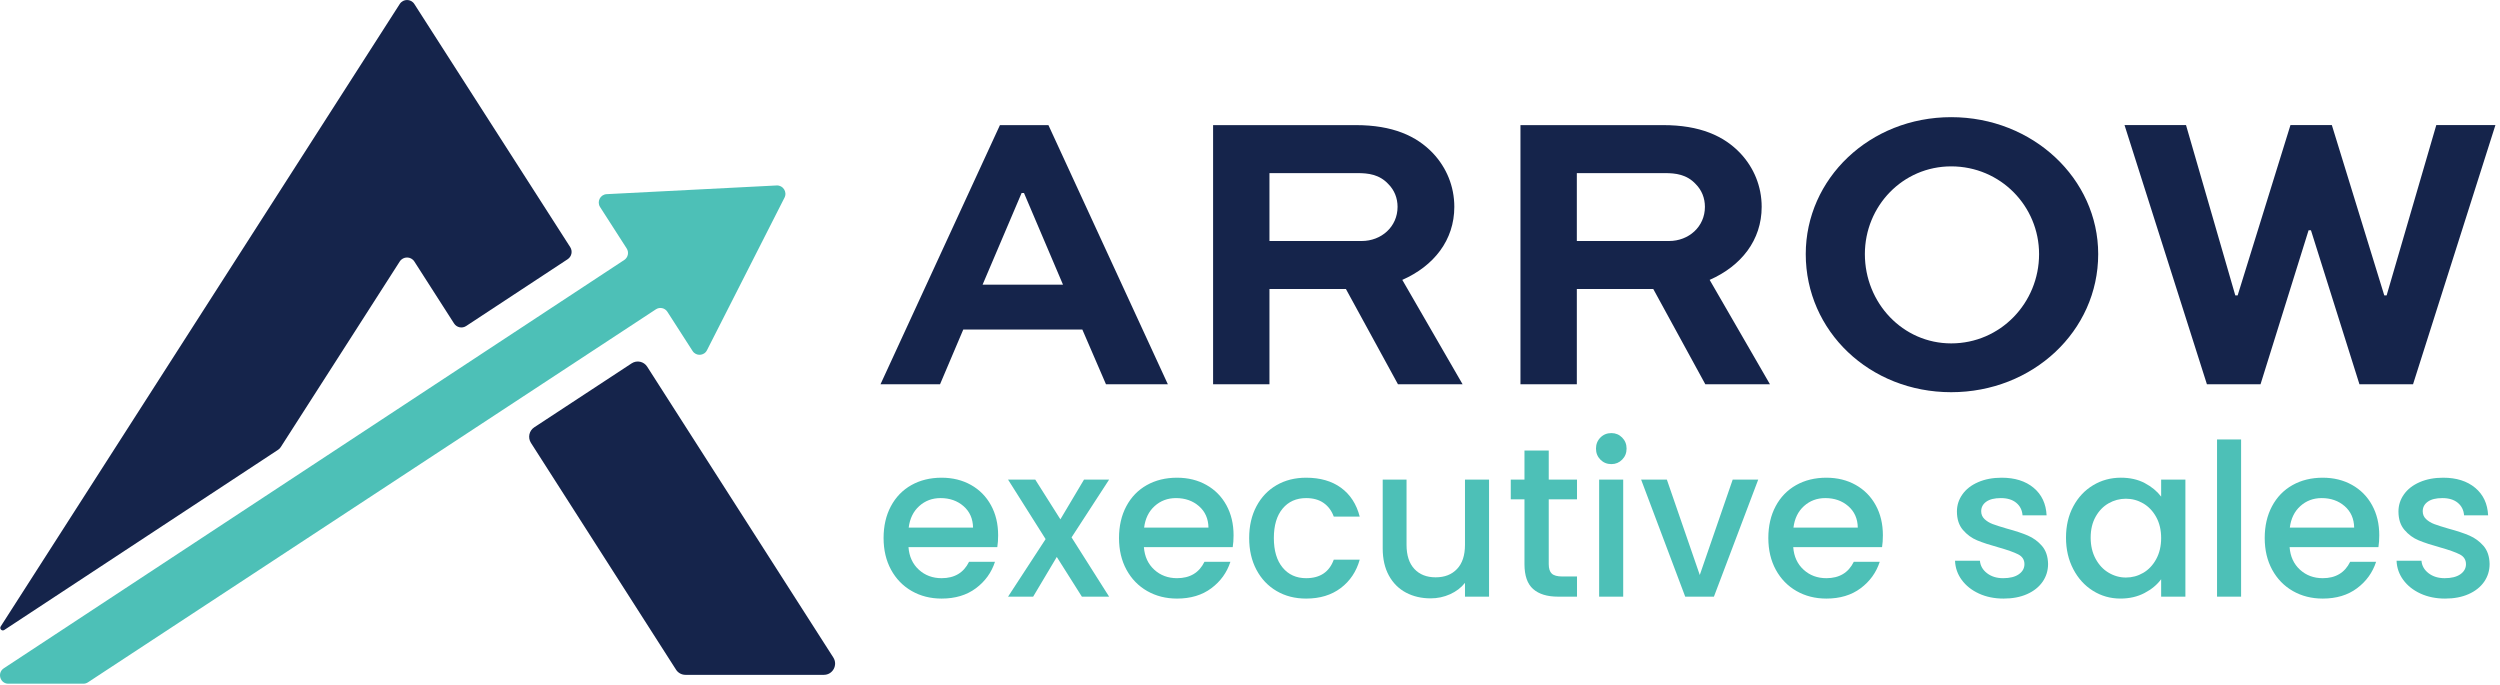
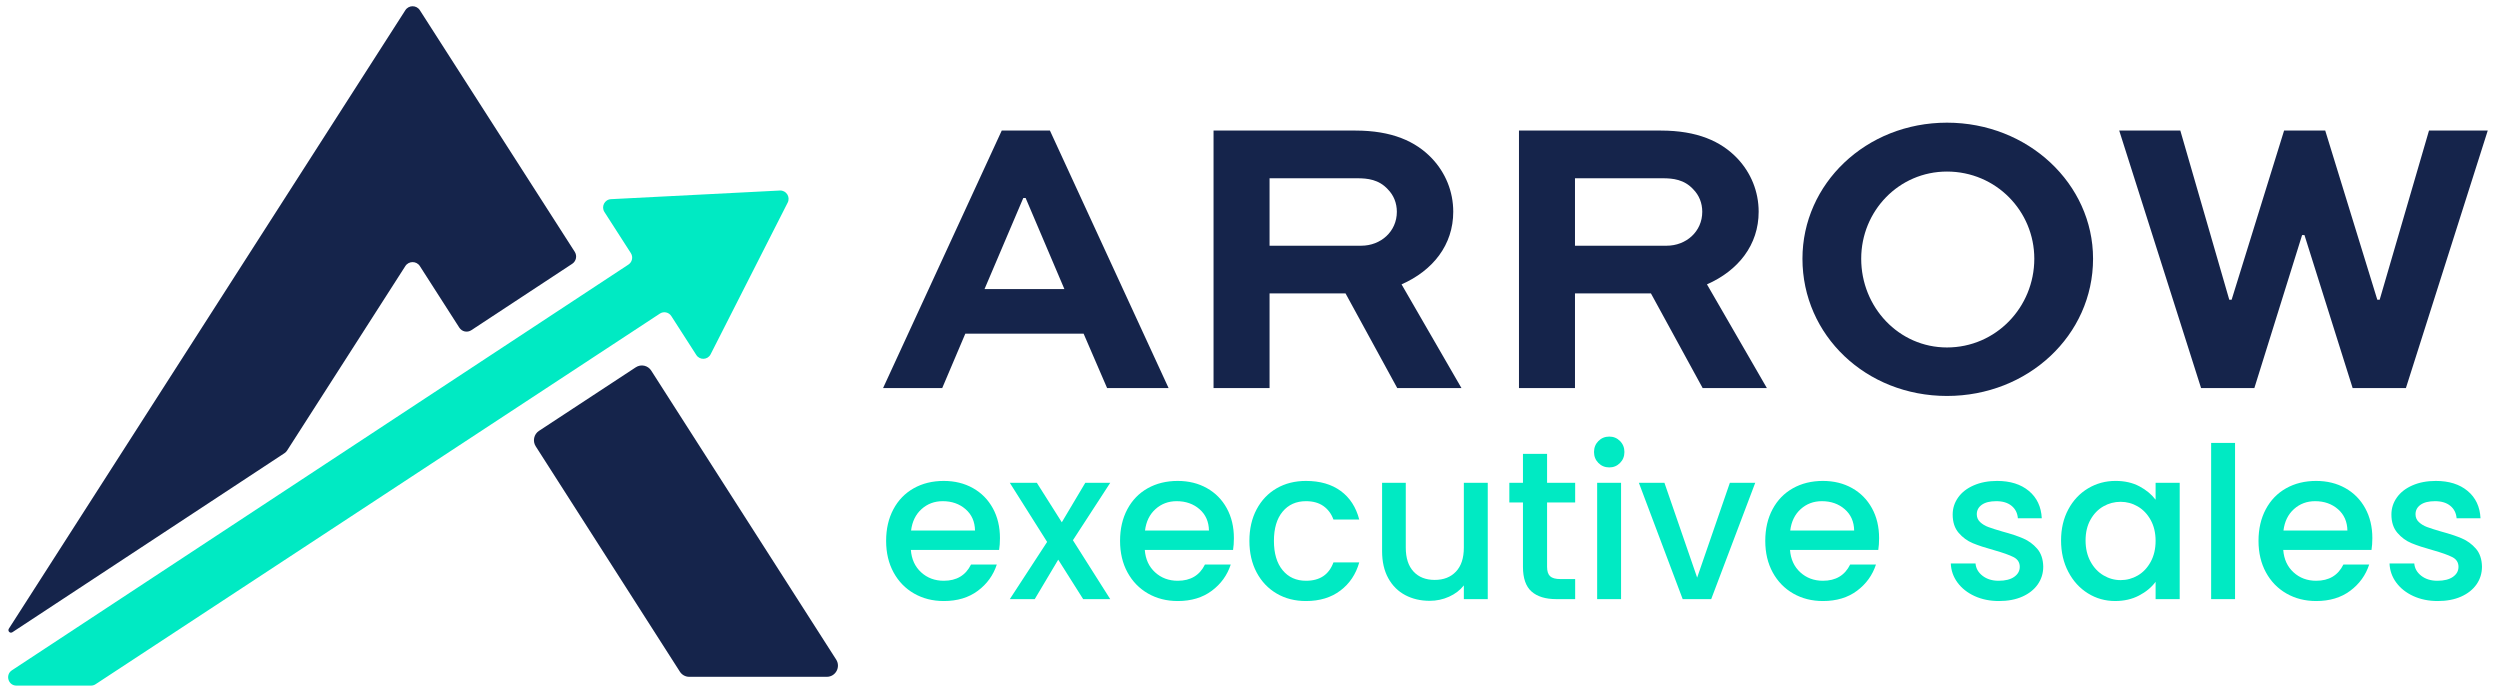
- <svg xmlns="http://www.w3.org/2000/svg" width="157px" height="43px" viewBox="0 0 157 43" version="1.1">
+ <svg xmlns="http://www.w3.org/2000/svg" width="158px" height="44px" viewBox="0 0 158 44" version="1.1">
  <g id="Page-1" stroke="none" stroke-width="1" fill="none" fill-rule="evenodd">
-     <g id="Artboard" transform="translate(-1345, -450)">
-       <g id="logo" transform="translate(1345, 450)">
+     <g id="Artboard" transform="translate(-1218, -186)">
+       <g id="Group-5" transform="translate(1218.514, 186.3945)">
        <path d="M17.47,28.243 C17.534,28.201 17.588,28.145 17.629,28.081 L22.196,20.958 L25.103,16.422 C25.319,16.087 25.806,16.087 26.021,16.422 L28.515,20.313 C28.679,20.57 29.019,20.642 29.273,20.475 L35.649,16.279 C35.901,16.113 35.973,15.775 35.81,15.52 L26.021,0.252 C25.806,-0.084 25.319,-0.084 25.103,0.252 L11.829,20.958 L0.045,39.339 C-0.049,39.486 0.122,39.659 0.268,39.563 L17.47,28.243 Z" id="Fill-2" fill="#15244B" />
        <path d="M39.669,22.818 L33.55,26.836 C33.226,27.049 33.134,27.485 33.343,27.812 L42.455,42.056 C42.584,42.258 42.807,42.38 43.045,42.38 L51.741,42.38 C52.297,42.38 52.633,41.761 52.332,41.29 L40.643,23.027 C40.433,22.698 39.995,22.604 39.669,22.818" id="Fill-4" fill="#15244B" />
-         <path d="M43.437,11.92 L38.098,12.193 C37.697,12.213 37.468,12.664 37.686,13.003 L39.355,15.601 C39.512,15.844 39.443,16.169 39.202,16.327 L0.238,41.969 C-0.197,42.256 0.004,42.936 0.523,42.936 L5.238,42.936 C5.339,42.936 5.438,42.906 5.523,42.85 L41.189,19.426 C41.43,19.266 41.755,19.336 41.912,19.58 L43.494,22.042 C43.713,22.382 44.215,22.356 44.397,21.996 L46.832,17.204 L49.267,12.412 C49.45,12.052 49.176,11.627 48.775,11.647 L43.437,11.92 Z" id="Fill-6" fill="#4DC0B7" />
-         <path d="M61.107,33.134 C61.098,32.574 60.899,32.125 60.511,31.787 C60.122,31.449 59.641,31.28 59.067,31.28 C58.545,31.28 58.099,31.447 57.729,31.78 C57.357,32.114 57.137,32.566 57.066,33.134 L61.107,33.134 Z M62.63,34.362 L57.053,34.362 C57.097,34.949 57.313,35.42 57.702,35.776 C58.09,36.132 58.568,36.31 59.133,36.31 C59.945,36.31 60.519,35.967 60.855,35.283 L62.484,35.283 C62.264,35.958 61.864,36.512 61.286,36.943 C60.707,37.375 59.99,37.591 59.133,37.591 C58.435,37.591 57.811,37.432 57.258,37.117 C56.706,36.801 56.273,36.356 55.96,35.783 C55.647,35.209 55.489,34.545 55.489,33.788 C55.489,33.032 55.642,32.367 55.947,31.794 C56.252,31.22 56.68,30.778 57.231,30.466 C57.784,30.155 58.417,30 59.133,30 C59.822,30 60.436,30.151 60.975,30.453 C61.513,30.755 61.933,31.18 62.233,31.727 C62.533,32.274 62.683,32.904 62.683,33.615 C62.683,33.891 62.666,34.14 62.63,34.362 L62.63,34.362 Z" id="Fill-8" fill="#4DC0B7" />
-         <polygon id="Fill-10" fill="#4DC0B7" points="67.294 33.748 69.652 37.47 67.942 37.47 66.366 34.976 64.882 37.47 63.306 37.47 65.664 33.855 63.306 30.12 65.015 30.12 66.592 32.614 68.075 30.12 69.652 30.12" />
-         <path d="M75.892,33.134 C75.882,32.574 75.684,32.125 75.296,31.787 C74.907,31.449 74.425,31.28 73.851,31.28 C73.33,31.28 72.884,31.447 72.514,31.78 C72.142,32.114 71.921,32.566 71.851,33.134 L75.892,33.134 Z M77.415,34.362 L71.837,34.362 C71.882,34.949 72.098,35.42 72.487,35.776 C72.875,36.132 73.353,36.31 73.918,36.31 C74.73,36.31 75.304,35.967 75.639,35.283 L77.269,35.283 C77.048,35.958 76.649,36.512 76.07,36.943 C75.492,37.375 74.774,37.591 73.918,37.591 C73.22,37.591 72.595,37.432 72.043,37.117 C71.491,36.801 71.058,36.356 70.745,35.783 C70.431,35.209 70.274,34.545 70.274,33.788 C70.274,33.032 70.427,32.367 70.732,31.794 C71.037,31.22 71.464,30.778 72.016,30.466 C72.569,30.155 73.202,30 73.918,30 C74.606,30 75.221,30.151 75.759,30.453 C76.298,30.755 76.718,31.18 77.018,31.727 C77.318,32.274 77.468,32.904 77.468,33.615 C77.468,33.891 77.45,34.14 77.415,34.362 L77.415,34.362 Z" id="Fill-12" fill="#4DC0B7" />
-         <path d="M78.905,31.794 C79.21,31.22 79.632,30.778 80.171,30.466 C80.709,30.155 81.327,30 82.025,30 C82.908,30 83.64,30.211 84.218,30.633 C84.796,31.056 85.187,31.659 85.39,32.441 L83.76,32.441 C83.628,32.076 83.416,31.792 83.125,31.587 C82.834,31.382 82.467,31.28 82.025,31.28 C81.407,31.28 80.914,31.5 80.548,31.94 C80.181,32.381 79.998,32.997 79.998,33.788 C79.998,34.58 80.181,35.198 80.548,35.643 C80.914,36.087 81.407,36.31 82.025,36.31 C82.9,36.31 83.478,35.923 83.76,35.149 L85.39,35.149 C85.178,35.897 84.781,36.49 84.198,36.93 C83.615,37.371 82.891,37.591 82.025,37.591 C81.327,37.591 80.709,37.433 80.171,37.117 C79.632,36.801 79.21,36.357 78.905,35.783 C78.6,35.209 78.448,34.545 78.448,33.788 C78.448,33.032 78.6,32.368 78.905,31.794" id="Fill-14" fill="#4DC0B7" />
-         <path d="M93.512,30.12 L93.512,37.471 L92.001,37.471 L92.001,36.603 C91.763,36.906 91.452,37.143 91.067,37.317 C90.683,37.491 90.274,37.577 89.842,37.577 C89.267,37.577 88.753,37.457 88.298,37.217 C87.844,36.977 87.485,36.621 87.225,36.149 C86.965,35.679 86.834,35.109 86.834,34.442 L86.834,30.12 L88.331,30.12 L88.331,34.215 C88.331,34.874 88.495,35.378 88.822,35.729 C89.149,36.081 89.594,36.256 90.16,36.256 C90.725,36.256 91.173,36.081 91.504,35.729 C91.836,35.378 92.001,34.874 92.001,34.215 L92.001,30.12 L93.512,30.12 Z" id="Fill-16" fill="#4DC0B7" />
-         <path d="M97.261,31.36 L97.261,35.429 C97.261,35.705 97.324,35.903 97.452,36.023 C97.581,36.143 97.799,36.203 98.109,36.203 L99.036,36.203 L99.036,37.47 L97.844,37.47 C97.164,37.47 96.642,37.31 96.28,36.99 C95.918,36.669 95.737,36.15 95.737,35.429 L95.737,31.36 L94.876,31.36 L94.876,30.119 L95.737,30.119 L95.737,28.292 L97.261,28.292 L97.261,30.119 L99.036,30.119 L99.036,31.36 L97.261,31.36 Z" id="Fill-18" fill="#4DC0B7" />
-         <path d="M100.426,37.47 L101.937,37.47 L101.937,30.119 L100.426,30.119 L100.426,37.47 Z M100.506,28.866 C100.321,28.679 100.228,28.448 100.228,28.172 C100.228,27.896 100.321,27.665 100.506,27.478 C100.691,27.292 100.921,27.198 101.195,27.198 C101.46,27.198 101.686,27.292 101.87,27.478 C102.056,27.665 102.149,27.896 102.149,28.172 C102.149,28.448 102.056,28.679 101.87,28.866 C101.686,29.052 101.46,29.146 101.195,29.146 C100.921,29.146 100.691,29.052 100.506,28.866 L100.506,28.866 Z" id="Fill-20" fill="#4DC0B7" />
-         <polygon id="Fill-22" fill="#4DC0B7" points="106.746 36.11 108.813 30.12 110.416 30.12 107.634 37.471 105.832 37.471 103.063 30.12 104.679 30.12" />
-         <path d="M116.669,33.134 C116.66,32.574 116.461,32.125 116.073,31.787 C115.684,31.449 115.203,31.28 114.629,31.28 C114.107,31.28 113.662,31.447 113.291,31.78 C112.92,32.114 112.699,32.566 112.629,33.134 L116.669,33.134 Z M118.193,34.362 L112.615,34.362 C112.659,34.949 112.875,35.42 113.264,35.776 C113.652,36.132 114.13,36.31 114.695,36.31 C115.508,36.31 116.081,35.967 116.417,35.283 L118.047,35.283 C117.826,35.958 117.426,36.512 116.848,36.943 C116.269,37.375 115.552,37.591 114.695,37.591 C113.997,37.591 113.373,37.432 112.82,37.117 C112.269,36.801 111.835,36.356 111.522,35.783 C111.209,35.209 111.051,34.545 111.051,33.788 C111.051,33.032 111.204,32.367 111.509,31.794 C111.814,31.22 112.242,30.778 112.794,30.466 C113.346,30.155 113.979,30 114.695,30 C115.384,30 115.998,30.151 116.537,30.453 C117.075,30.755 117.495,31.18 117.795,31.727 C118.096,32.274 118.245,32.904 118.245,33.615 C118.245,33.891 118.228,34.14 118.193,34.362 L118.193,34.362 Z" id="Fill-23" fill="#4DC0B7" />
-         <path d="M124.28,37.277 C123.825,37.068 123.465,36.783 123.2,36.423 C122.935,36.063 122.793,35.66 122.776,35.215 L124.339,35.215 C124.366,35.527 124.513,35.787 124.783,35.996 C125.053,36.205 125.391,36.31 125.796,36.31 C126.22,36.31 126.55,36.227 126.783,36.063 C127.017,35.898 127.135,35.687 127.135,35.429 C127.135,35.154 127.004,34.949 126.744,34.815 C126.483,34.682 126.071,34.535 125.505,34.375 C124.957,34.224 124.512,34.078 124.167,33.935 C123.823,33.793 123.525,33.574 123.273,33.281 C123.021,32.988 122.895,32.601 122.895,32.121 C122.895,31.729 123.01,31.372 123.24,31.047 C123.469,30.722 123.798,30.466 124.227,30.28 C124.655,30.093 125.148,30 125.704,30 C126.534,30 127.203,30.21 127.711,30.633 C128.218,31.056 128.49,31.632 128.526,32.361 L127.016,32.361 C126.989,32.032 126.857,31.769 126.618,31.574 C126.38,31.378 126.057,31.28 125.651,31.28 C125.253,31.28 124.949,31.356 124.737,31.507 C124.525,31.658 124.419,31.859 124.419,32.107 C124.419,32.303 124.489,32.468 124.63,32.601 C124.772,32.734 124.944,32.839 125.148,32.914 C125.35,32.99 125.651,33.086 126.048,33.201 C126.578,33.344 127.013,33.488 127.353,33.635 C127.694,33.782 127.987,33.998 128.234,34.281 C128.481,34.567 128.61,34.945 128.619,35.416 C128.619,35.834 128.503,36.207 128.274,36.537 C128.044,36.865 127.719,37.124 127.301,37.31 C126.881,37.497 126.388,37.591 125.823,37.591 C125.249,37.591 124.734,37.485 124.28,37.277" id="Fill-24" fill="#4DC0B7" />
-         <path d="M135.408,32.468 C135.201,32.094 134.929,31.81 134.594,31.614 C134.257,31.418 133.896,31.32 133.507,31.32 C133.118,31.32 132.756,31.416 132.421,31.607 C132.085,31.798 131.813,32.079 131.606,32.448 C131.398,32.817 131.294,33.255 131.294,33.762 C131.294,34.269 131.398,34.714 131.606,35.096 C131.813,35.478 132.087,35.77 132.427,35.969 C132.767,36.17 133.127,36.269 133.507,36.269 C133.896,36.269 134.257,36.172 134.594,35.976 C134.929,35.781 135.201,35.494 135.408,35.116 C135.615,34.738 135.72,34.295 135.72,33.788 C135.72,33.282 135.615,32.841 135.408,32.468 M130.202,31.801 C130.506,31.232 130.921,30.789 131.447,30.473 C131.972,30.158 132.553,29.999 133.189,29.999 C133.763,29.999 134.264,30.112 134.693,30.339 C135.122,30.566 135.463,30.849 135.72,31.187 L135.72,30.119 L137.243,30.119 L137.243,37.47 L135.72,37.47 L135.72,36.376 C135.463,36.723 135.115,37.013 134.673,37.243 C134.231,37.475 133.728,37.59 133.162,37.59 C132.535,37.59 131.961,37.428 131.44,37.103 C130.919,36.779 130.506,36.325 130.202,35.742 C129.897,35.161 129.745,34.5 129.745,33.762 C129.745,33.024 129.897,32.37 130.202,31.801" id="Fill-25" fill="#4DC0B7" />
-         <polygon id="Fill-26" fill="#4DC0B7" points="139.23 37.47 140.741 37.47 140.741 27.598 139.23 27.598" />
-         <path d="M147.842,33.134 C147.832,32.574 147.634,32.125 147.246,31.787 C146.857,31.449 146.375,31.28 145.801,31.28 C145.28,31.28 144.834,31.447 144.464,31.78 C144.092,32.114 143.871,32.566 143.801,33.134 L147.842,33.134 Z M149.365,34.362 L143.787,34.362 C143.832,34.949 144.048,35.42 144.437,35.776 C144.825,36.132 145.303,36.31 145.868,36.31 C146.68,36.31 147.254,35.967 147.589,35.283 L149.219,35.283 C148.998,35.958 148.599,36.512 148.02,36.943 C147.442,37.375 146.724,37.591 145.868,37.591 C145.17,37.591 144.545,37.432 143.993,37.117 C143.441,36.801 143.008,36.356 142.695,35.783 C142.381,35.209 142.224,34.545 142.224,33.788 C142.224,33.032 142.377,32.367 142.682,31.794 C142.987,31.22 143.414,30.778 143.966,30.466 C144.519,30.155 145.152,30 145.868,30 C146.556,30 147.171,30.151 147.709,30.453 C148.248,30.755 148.668,31.18 148.968,31.727 C149.268,32.274 149.418,32.904 149.418,33.615 C149.418,33.891 149.4,34.14 149.365,34.362 L149.365,34.362 Z" id="Fill-27" fill="#4DC0B7" />
-         <path d="M152.008,37.277 C151.553,37.068 151.193,36.783 150.928,36.423 C150.663,36.063 150.522,35.66 150.504,35.215 L152.068,35.215 C152.094,35.527 152.242,35.787 152.511,35.996 C152.781,36.205 153.119,36.31 153.525,36.31 C153.949,36.31 154.278,36.227 154.512,36.063 C154.746,35.898 154.863,35.687 154.863,35.429 C154.863,35.154 154.733,34.949 154.472,34.815 C154.212,34.682 153.799,34.535 153.233,34.375 C152.686,34.224 152.24,34.078 151.896,33.935 C151.551,33.793 151.253,33.574 151.002,33.281 C150.749,32.988 150.623,32.601 150.623,32.121 C150.623,31.729 150.738,31.372 150.968,31.047 C151.197,30.722 151.527,30.466 151.955,30.28 C152.383,30.093 152.876,30 153.432,30 C154.262,30 154.931,30.21 155.439,30.633 C155.947,31.056 156.219,31.632 156.254,32.361 L154.744,32.361 C154.717,32.032 154.585,31.769 154.347,31.574 C154.108,31.378 153.785,31.28 153.379,31.28 C152.981,31.28 152.677,31.356 152.465,31.507 C152.253,31.658 152.147,31.859 152.147,32.107 C152.147,32.303 152.217,32.468 152.359,32.601 C152.501,32.734 152.673,32.839 152.876,32.914 C153.078,32.99 153.379,33.086 153.777,33.201 C154.306,33.344 154.742,33.488 155.082,33.635 C155.422,33.782 155.715,33.998 155.963,34.281 C156.21,34.567 156.338,34.945 156.347,35.416 C156.347,35.834 156.232,36.207 156.003,36.537 C155.773,36.865 155.448,37.124 155.029,37.31 C154.609,37.497 154.117,37.591 153.551,37.591 C152.978,37.591 152.463,37.485 152.008,37.277" id="Fill-28" fill="#4DC0B7" />
+         <path d="M43.437,11.92 L38.098,12.193 C37.697,12.213 37.468,12.664 37.686,13.003 L39.355,15.601 C39.512,15.844 39.443,16.169 39.202,16.327 L0.238,41.969 C-0.197,42.256 0.004,42.936 0.523,42.936 L5.238,42.936 C5.339,42.936 5.438,42.906 5.523,42.85 L41.189,19.426 C41.43,19.266 41.755,19.336 41.912,19.58 L43.494,22.042 C43.713,22.382 44.215,22.356 44.397,21.996 L46.832,17.204 L49.267,12.412 C49.45,12.052 49.176,11.627 48.775,11.647 L43.437,11.92 Z" id="Fill-6" fill="#00EAC3" />
+         <path d="M61.107,33.134 C61.098,32.574 60.899,32.125 60.511,31.787 C60.122,31.449 59.641,31.28 59.067,31.28 C58.545,31.28 58.099,31.447 57.729,31.78 C57.357,32.114 57.137,32.566 57.066,33.134 L61.107,33.134 Z M62.63,34.362 L57.053,34.362 C57.097,34.949 57.313,35.42 57.702,35.776 C58.09,36.132 58.568,36.31 59.133,36.31 C59.945,36.31 60.519,35.967 60.855,35.283 L62.484,35.283 C62.264,35.958 61.864,36.512 61.286,36.943 C60.707,37.375 59.99,37.591 59.133,37.591 C58.435,37.591 57.811,37.432 57.258,37.117 C56.706,36.801 56.273,36.356 55.96,35.783 C55.647,35.209 55.489,34.545 55.489,33.788 C55.489,33.032 55.642,32.367 55.947,31.794 C56.252,31.22 56.68,30.778 57.231,30.466 C57.784,30.155 58.417,30 59.133,30 C59.822,30 60.436,30.151 60.975,30.453 C61.513,30.755 61.933,31.18 62.233,31.727 C62.533,32.274 62.683,32.904 62.683,33.615 C62.683,33.891 62.666,34.14 62.63,34.362 L62.63,34.362 Z" id="Fill-8" fill="#00EAC3" />
+         <polygon id="Fill-10" fill="#00EAC3" points="67.294 33.748 69.652 37.47 67.942 37.47 66.366 34.976 64.882 37.47 63.306 37.47 65.664 33.855 63.306 30.12 65.015 30.12 66.592 32.614 68.075 30.12 69.652 30.12" />
+         <path d="M75.892,33.134 C75.882,32.574 75.684,32.125 75.296,31.787 C74.907,31.449 74.425,31.28 73.851,31.28 C73.33,31.28 72.884,31.447 72.514,31.78 C72.142,32.114 71.921,32.566 71.851,33.134 L75.892,33.134 Z M77.415,34.362 L71.837,34.362 C71.882,34.949 72.098,35.42 72.487,35.776 C72.875,36.132 73.353,36.31 73.918,36.31 C74.73,36.31 75.304,35.967 75.639,35.283 L77.269,35.283 C77.048,35.958 76.649,36.512 76.07,36.943 C75.492,37.375 74.774,37.591 73.918,37.591 C73.22,37.591 72.595,37.432 72.043,37.117 C71.491,36.801 71.058,36.356 70.745,35.783 C70.431,35.209 70.274,34.545 70.274,33.788 C70.274,33.032 70.427,32.367 70.732,31.794 C71.037,31.22 71.464,30.778 72.016,30.466 C72.569,30.155 73.202,30 73.918,30 C74.606,30 75.221,30.151 75.759,30.453 C76.298,30.755 76.718,31.18 77.018,31.727 C77.318,32.274 77.468,32.904 77.468,33.615 C77.468,33.891 77.45,34.14 77.415,34.362 L77.415,34.362 Z" id="Fill-12" fill="#00EAC3" />
+         <path d="M78.905,31.794 C79.21,31.22 79.632,30.778 80.171,30.466 C80.709,30.155 81.327,30 82.025,30 C82.908,30 83.64,30.211 84.218,30.633 C84.796,31.056 85.187,31.659 85.39,32.441 L83.76,32.441 C83.628,32.076 83.416,31.792 83.125,31.587 C82.834,31.382 82.467,31.28 82.025,31.28 C81.407,31.28 80.914,31.5 80.548,31.94 C80.181,32.381 79.998,32.997 79.998,33.788 C79.998,34.58 80.181,35.198 80.548,35.643 C80.914,36.087 81.407,36.31 82.025,36.31 C82.9,36.31 83.478,35.923 83.76,35.149 L85.39,35.149 C85.178,35.897 84.781,36.49 84.198,36.93 C83.615,37.371 82.891,37.591 82.025,37.591 C81.327,37.591 80.709,37.433 80.171,37.117 C79.632,36.801 79.21,36.357 78.905,35.783 C78.6,35.209 78.448,34.545 78.448,33.788 C78.448,33.032 78.6,32.368 78.905,31.794" id="Fill-14" fill="#00EAC3" />
+         <path d="M93.512,30.12 L93.512,37.471 L92.001,37.471 L92.001,36.603 C91.763,36.906 91.452,37.143 91.067,37.317 C90.683,37.491 90.274,37.577 89.842,37.577 C89.267,37.577 88.753,37.457 88.298,37.217 C87.844,36.977 87.485,36.621 87.225,36.149 C86.965,35.679 86.834,35.109 86.834,34.442 L86.834,30.12 L88.331,30.12 L88.331,34.215 C88.331,34.874 88.495,35.378 88.822,35.729 C89.149,36.081 89.594,36.256 90.16,36.256 C90.725,36.256 91.173,36.081 91.504,35.729 C91.836,35.378 92.001,34.874 92.001,34.215 L92.001,30.12 L93.512,30.12 Z" id="Fill-16" fill="#00EAC3" />
+         <path d="M97.261,31.36 L97.261,35.429 C97.261,35.705 97.324,35.903 97.452,36.023 C97.581,36.143 97.799,36.203 98.109,36.203 L99.036,36.203 L99.036,37.47 L97.844,37.47 C97.164,37.47 96.642,37.31 96.28,36.99 C95.918,36.669 95.737,36.15 95.737,35.429 L95.737,31.36 L94.876,31.36 L94.876,30.119 L95.737,30.119 L95.737,28.292 L97.261,28.292 L97.261,30.119 L99.036,30.119 L99.036,31.36 L97.261,31.36 Z" id="Fill-18" fill="#00EAC3" />
+         <path d="M100.426,37.47 L101.937,37.47 L101.937,30.119 L100.426,30.119 L100.426,37.47 Z M100.506,28.866 C100.321,28.679 100.228,28.448 100.228,28.172 C100.228,27.896 100.321,27.665 100.506,27.478 C100.691,27.292 100.921,27.198 101.195,27.198 C101.46,27.198 101.686,27.292 101.87,27.478 C102.056,27.665 102.149,27.896 102.149,28.172 C102.149,28.448 102.056,28.679 101.87,28.866 C101.686,29.052 101.46,29.146 101.195,29.146 C100.921,29.146 100.691,29.052 100.506,28.866 L100.506,28.866 Z" id="Fill-20" fill="#00EAC3" />
+         <polygon id="Fill-22" fill="#00EAC3" points="106.746 36.11 108.813 30.12 110.416 30.12 107.634 37.471 105.832 37.471 103.063 30.12 104.679 30.12" />
+         <path d="M116.669,33.134 C116.66,32.574 116.461,32.125 116.073,31.787 C115.684,31.449 115.203,31.28 114.629,31.28 C114.107,31.28 113.662,31.447 113.291,31.78 C112.92,32.114 112.699,32.566 112.629,33.134 L116.669,33.134 Z M118.193,34.362 L112.615,34.362 C112.659,34.949 112.875,35.42 113.264,35.776 C113.652,36.132 114.13,36.31 114.695,36.31 C115.508,36.31 116.081,35.967 116.417,35.283 L118.047,35.283 C117.826,35.958 117.426,36.512 116.848,36.943 C116.269,37.375 115.552,37.591 114.695,37.591 C113.997,37.591 113.373,37.432 112.82,37.117 C112.269,36.801 111.835,36.356 111.522,35.783 C111.209,35.209 111.051,34.545 111.051,33.788 C111.051,33.032 111.204,32.367 111.509,31.794 C111.814,31.22 112.242,30.778 112.794,30.466 C113.346,30.155 113.979,30 114.695,30 C115.384,30 115.998,30.151 116.537,30.453 C117.075,30.755 117.495,31.18 117.795,31.727 C118.096,32.274 118.245,32.904 118.245,33.615 C118.245,33.891 118.228,34.14 118.193,34.362 L118.193,34.362 Z" id="Fill-23" fill="#00EAC3" />
+         <path d="M124.28,37.277 C123.825,37.068 123.465,36.783 123.2,36.423 C122.935,36.063 122.793,35.66 122.776,35.215 L124.339,35.215 C124.366,35.527 124.513,35.787 124.783,35.996 C125.053,36.205 125.391,36.31 125.796,36.31 C126.22,36.31 126.55,36.227 126.783,36.063 C127.017,35.898 127.135,35.687 127.135,35.429 C127.135,35.154 127.004,34.949 126.744,34.815 C126.483,34.682 126.071,34.535 125.505,34.375 C124.957,34.224 124.512,34.078 124.167,33.935 C123.823,33.793 123.525,33.574 123.273,33.281 C123.021,32.988 122.895,32.601 122.895,32.121 C122.895,31.729 123.01,31.372 123.24,31.047 C123.469,30.722 123.798,30.466 124.227,30.28 C124.655,30.093 125.148,30 125.704,30 C126.534,30 127.203,30.21 127.711,30.633 C128.218,31.056 128.49,31.632 128.526,32.361 L127.016,32.361 C126.989,32.032 126.857,31.769 126.618,31.574 C126.38,31.378 126.057,31.28 125.651,31.28 C125.253,31.28 124.949,31.356 124.737,31.507 C124.525,31.658 124.419,31.859 124.419,32.107 C124.419,32.303 124.489,32.468 124.63,32.601 C124.772,32.734 124.944,32.839 125.148,32.914 C125.35,32.99 125.651,33.086 126.048,33.201 C126.578,33.344 127.013,33.488 127.353,33.635 C127.694,33.782 127.987,33.998 128.234,34.281 C128.481,34.567 128.61,34.945 128.619,35.416 C128.619,35.834 128.503,36.207 128.274,36.537 C128.044,36.865 127.719,37.124 127.301,37.31 C126.881,37.497 126.388,37.591 125.823,37.591 C125.249,37.591 124.734,37.485 124.28,37.277" id="Fill-24" fill="#00EAC3" />
+         <path d="M135.408,32.468 C135.201,32.094 134.929,31.81 134.594,31.614 C134.257,31.418 133.896,31.32 133.507,31.32 C133.118,31.32 132.756,31.416 132.421,31.607 C132.085,31.798 131.813,32.079 131.606,32.448 C131.398,32.817 131.294,33.255 131.294,33.762 C131.294,34.269 131.398,34.714 131.606,35.096 C131.813,35.478 132.087,35.77 132.427,35.969 C132.767,36.17 133.127,36.269 133.507,36.269 C133.896,36.269 134.257,36.172 134.594,35.976 C134.929,35.781 135.201,35.494 135.408,35.116 C135.615,34.738 135.72,34.295 135.72,33.788 C135.72,33.282 135.615,32.841 135.408,32.468 M130.202,31.801 C130.506,31.232 130.921,30.789 131.447,30.473 C131.972,30.158 132.553,29.999 133.189,29.999 C133.763,29.999 134.264,30.112 134.693,30.339 C135.122,30.566 135.463,30.849 135.72,31.187 L135.72,30.119 L137.243,30.119 L137.243,37.47 L135.72,37.47 L135.72,36.376 C135.463,36.723 135.115,37.013 134.673,37.243 C134.231,37.475 133.728,37.59 133.162,37.59 C132.535,37.59 131.961,37.428 131.44,37.103 C130.919,36.779 130.506,36.325 130.202,35.742 C129.897,35.161 129.745,34.5 129.745,33.762 C129.745,33.024 129.897,32.37 130.202,31.801" id="Fill-25" fill="#00EAC3" />
+         <polygon id="Fill-26" fill="#00EAC3" points="139.23 37.47 140.741 37.47 140.741 27.598 139.23 27.598" />
+         <path d="M147.842,33.134 C147.832,32.574 147.634,32.125 147.246,31.787 C146.857,31.449 146.375,31.28 145.801,31.28 C145.28,31.28 144.834,31.447 144.464,31.78 C144.092,32.114 143.871,32.566 143.801,33.134 L147.842,33.134 Z M149.365,34.362 L143.787,34.362 C143.832,34.949 144.048,35.42 144.437,35.776 C144.825,36.132 145.303,36.31 145.868,36.31 C146.68,36.31 147.254,35.967 147.589,35.283 L149.219,35.283 C148.998,35.958 148.599,36.512 148.02,36.943 C147.442,37.375 146.724,37.591 145.868,37.591 C145.17,37.591 144.545,37.432 143.993,37.117 C143.441,36.801 143.008,36.356 142.695,35.783 C142.381,35.209 142.224,34.545 142.224,33.788 C142.224,33.032 142.377,32.367 142.682,31.794 C142.987,31.22 143.414,30.778 143.966,30.466 C144.519,30.155 145.152,30 145.868,30 C146.556,30 147.171,30.151 147.709,30.453 C148.248,30.755 148.668,31.18 148.968,31.727 C149.268,32.274 149.418,32.904 149.418,33.615 C149.418,33.891 149.4,34.14 149.365,34.362 L149.365,34.362 Z" id="Fill-27" fill="#00EAC3" />
+         <path d="M152.008,37.277 C151.553,37.068 151.193,36.783 150.928,36.423 C150.663,36.063 150.522,35.66 150.504,35.215 L152.068,35.215 C152.094,35.527 152.242,35.787 152.511,35.996 C152.781,36.205 153.119,36.31 153.525,36.31 C153.949,36.31 154.278,36.227 154.512,36.063 C154.746,35.898 154.863,35.687 154.863,35.429 C154.863,35.154 154.733,34.949 154.472,34.815 C154.212,34.682 153.799,34.535 153.233,34.375 C152.686,34.224 152.24,34.078 151.896,33.935 C151.551,33.793 151.253,33.574 151.002,33.281 C150.749,32.988 150.623,32.601 150.623,32.121 C150.623,31.729 150.738,31.372 150.968,31.047 C151.197,30.722 151.527,30.466 151.955,30.28 C152.383,30.093 152.876,30 153.432,30 C154.262,30 154.931,30.21 155.439,30.633 C155.947,31.056 156.219,31.632 156.254,32.361 L154.744,32.361 C154.717,32.032 154.585,31.769 154.347,31.574 C154.108,31.378 153.785,31.28 153.379,31.28 C152.981,31.28 152.677,31.356 152.465,31.507 C152.253,31.658 152.147,31.859 152.147,32.107 C152.147,32.303 152.217,32.468 152.359,32.601 C152.501,32.734 152.673,32.839 152.876,32.914 C153.078,32.99 153.379,33.086 153.777,33.201 C154.306,33.344 154.742,33.488 155.082,33.635 C155.422,33.782 155.715,33.998 155.963,34.281 C156.21,34.567 156.338,34.945 156.347,35.416 C156.347,35.834 156.232,36.207 156.003,36.537 C155.773,36.865 155.448,37.124 155.029,37.31 C154.609,37.497 154.117,37.591 153.551,37.591 C152.978,37.591 152.463,37.485 152.008,37.277" id="Fill-28" fill="#00EAC3" />
        <path d="M61.707,17.876 L66.756,17.876 L64.306,12.119 L64.158,12.119 L61.707,17.876 Z M62.796,7.857 L65.841,7.857 L73.341,24.132 L69.455,24.132 L67.97,20.693 L60.494,20.693 L59.034,24.132 L55.296,24.132 L62.796,7.857 Z" id="Fill-29" fill="#15244B" />
        <path d="M79.722,10.872 L79.722,15.135 L85.514,15.135 C86.752,15.135 87.767,14.238 87.767,12.99 C87.767,12.443 87.569,11.944 87.197,11.57 C86.628,10.947 85.91,10.872 85.267,10.872 L79.722,10.872 Z M76.182,24.132 L76.182,7.857 L85.143,7.857 C87.445,7.857 88.955,8.529 89.994,9.626 C90.836,10.523 91.331,11.695 91.331,12.99 C91.331,15.085 90.044,16.705 88.064,17.577 L91.851,24.132 L87.792,24.132 L84.524,18.15 L79.722,18.15 L79.722,24.132 L76.182,24.132 Z" id="Fill-30" fill="#15244B" />
        <path d="M99.025,10.872 L99.025,15.135 L104.816,15.135 C106.054,15.135 107.069,14.238 107.069,12.99 C107.069,12.443 106.871,11.944 106.5,11.57 C105.93,10.947 105.212,10.872 104.569,10.872 L99.025,10.872 Z M95.485,24.132 L95.485,7.857 L104.445,7.857 C106.747,7.857 108.257,8.529 109.296,9.626 C110.138,10.523 110.633,11.695 110.633,12.99 C110.633,15.085 109.346,16.705 107.366,17.577 L111.153,24.132 L107.094,24.132 L103.826,18.15 L99.025,18.15 L99.025,24.132 L95.485,24.132 Z" id="Fill-31" fill="#15244B" />
        <path d="M122.535,21.565 C125.628,21.565 128.054,19.023 128.054,15.957 C128.054,12.941 125.628,10.448 122.535,10.448 C119.491,10.448 117.114,12.941 117.114,15.957 C117.114,19.023 119.491,21.565 122.535,21.565 M122.535,7.358 C127.659,7.358 131.767,11.221 131.767,15.957 C131.767,20.793 127.659,24.63 122.535,24.63 C117.411,24.63 113.401,20.793 113.401,15.957 C113.401,11.221 117.411,7.358 122.535,7.358" id="Fill-32" fill="#15244B" />
        <polygon id="Fill-33" fill="#15244B" points="137.282 7.856 140.376 18.549 140.525 18.549 143.841 7.856 146.44 7.856 149.732 18.549 149.881 18.549 152.999 7.856 156.712 7.856 151.539 24.132 148.173 24.132 145.128 14.461 144.979 14.461 141.961 24.132 138.594 24.132 133.42 7.856" />
      </g>
    </g>
  </g>
</svg>
